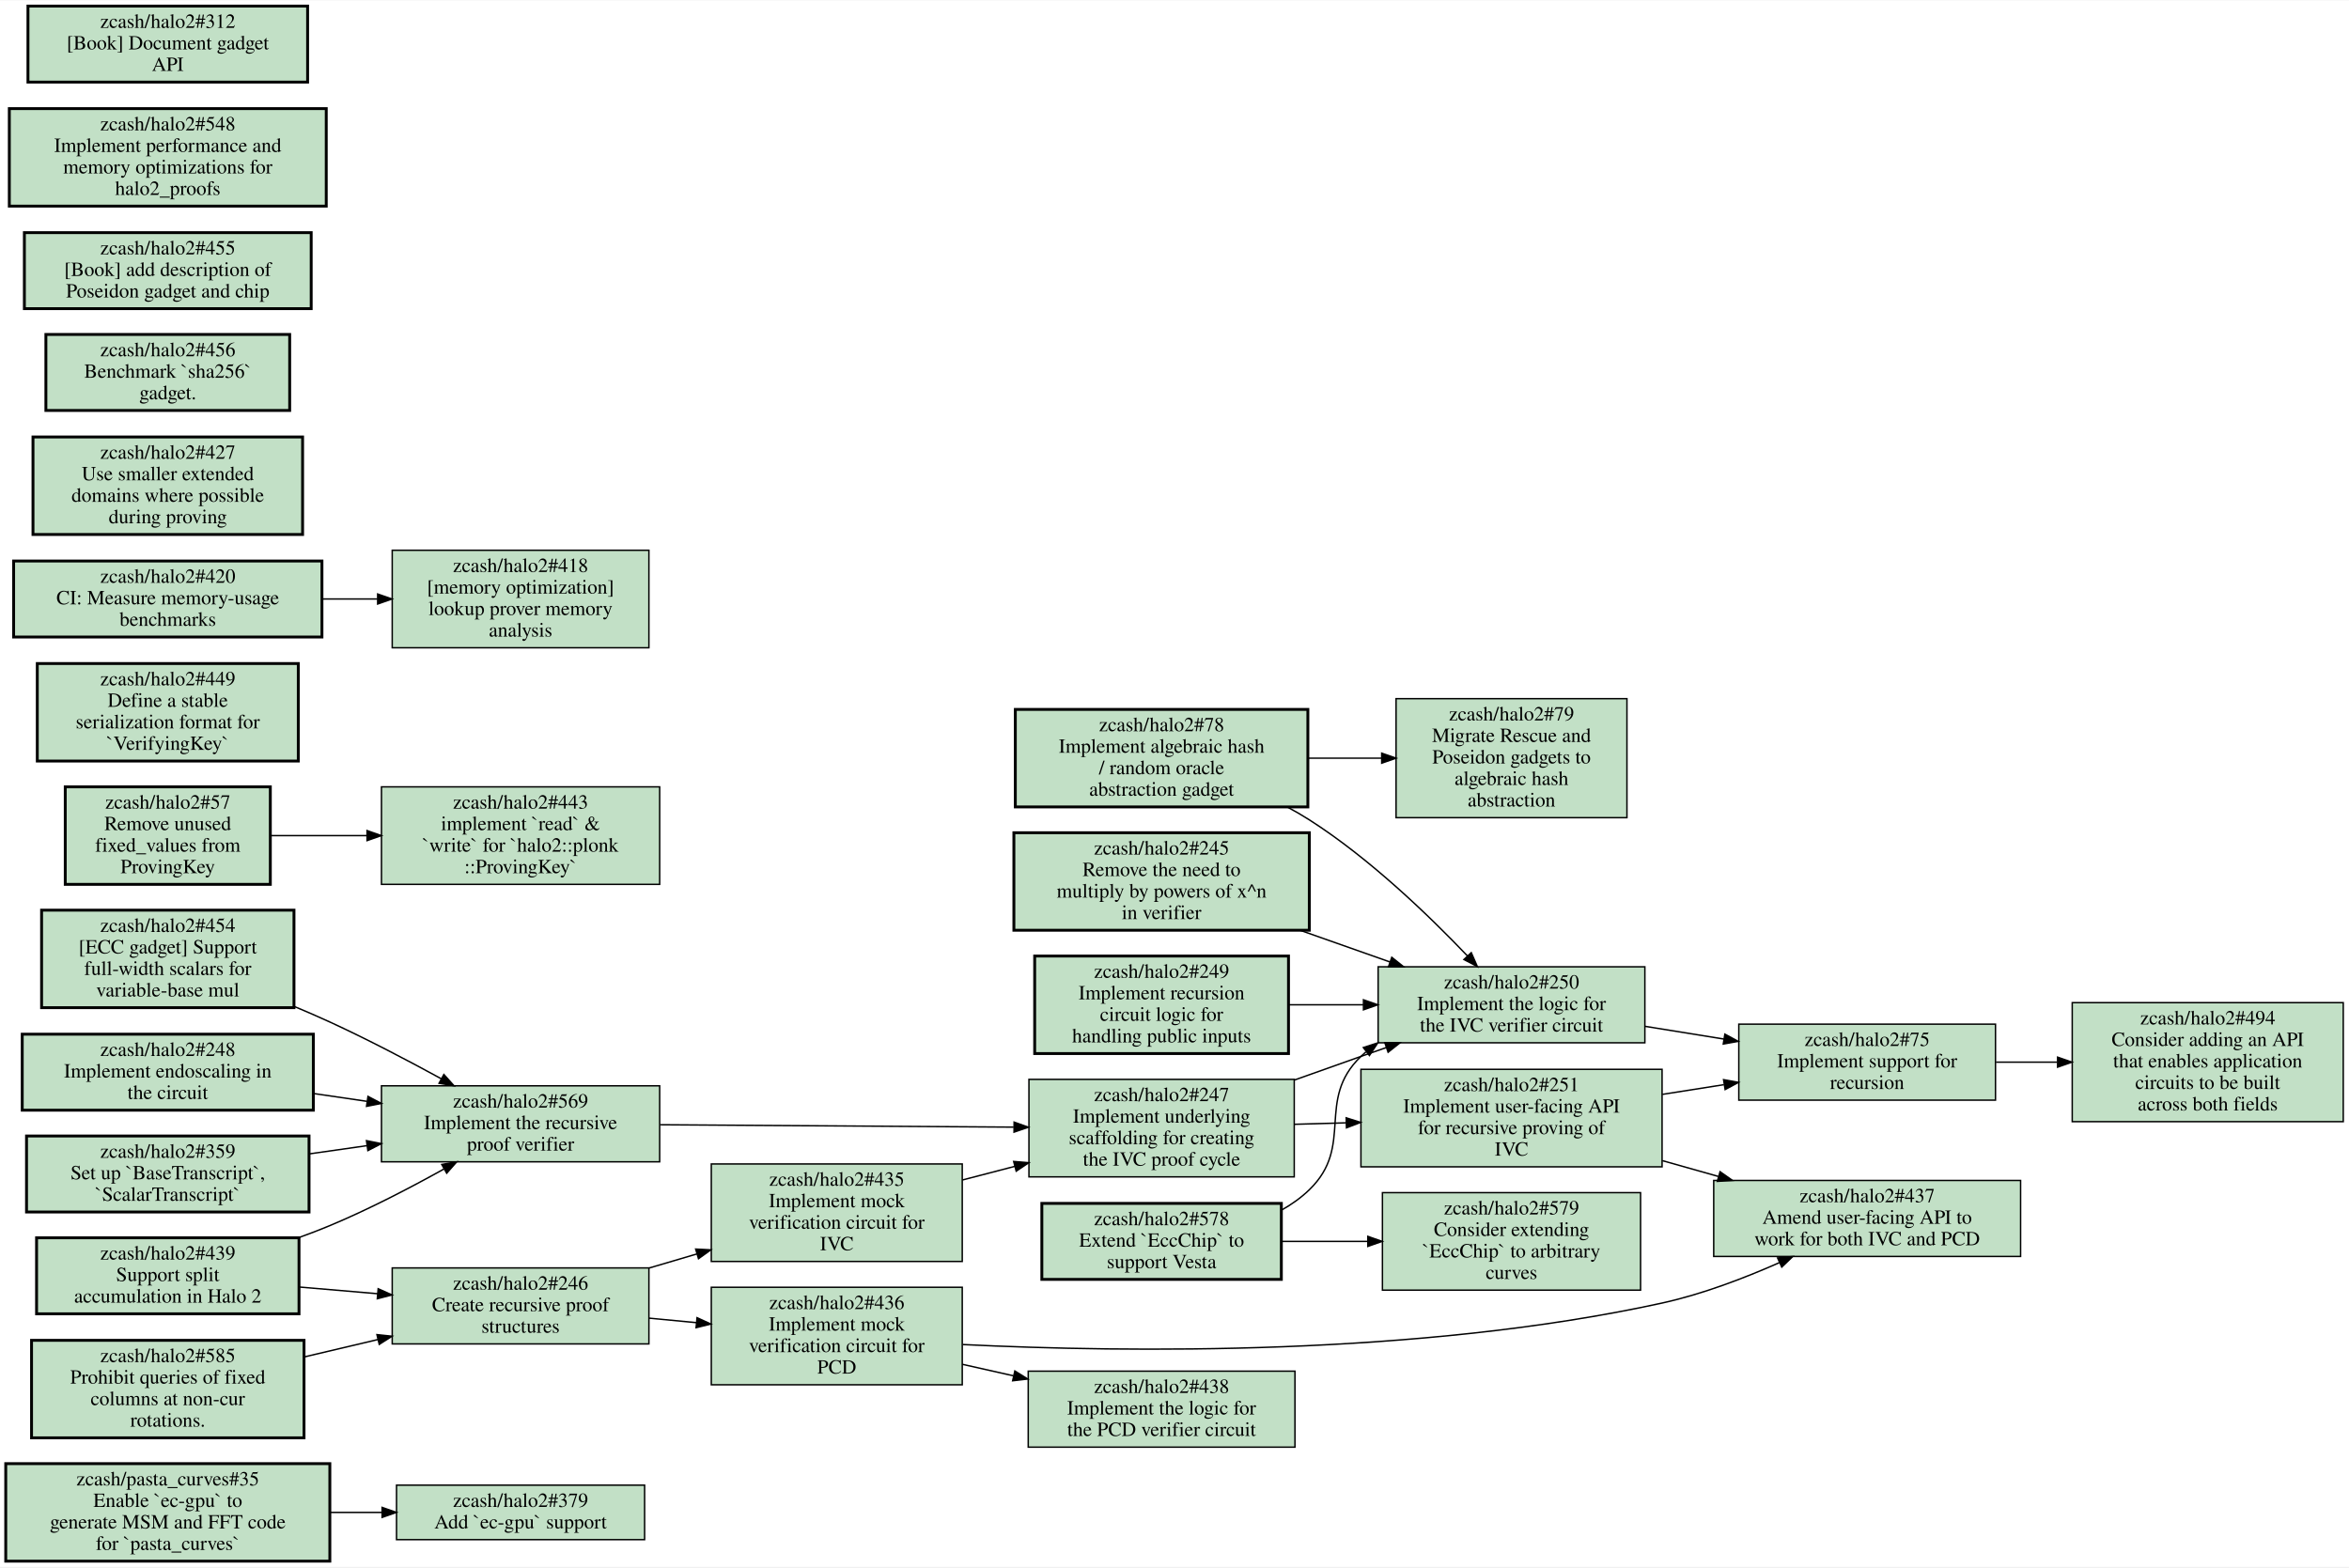
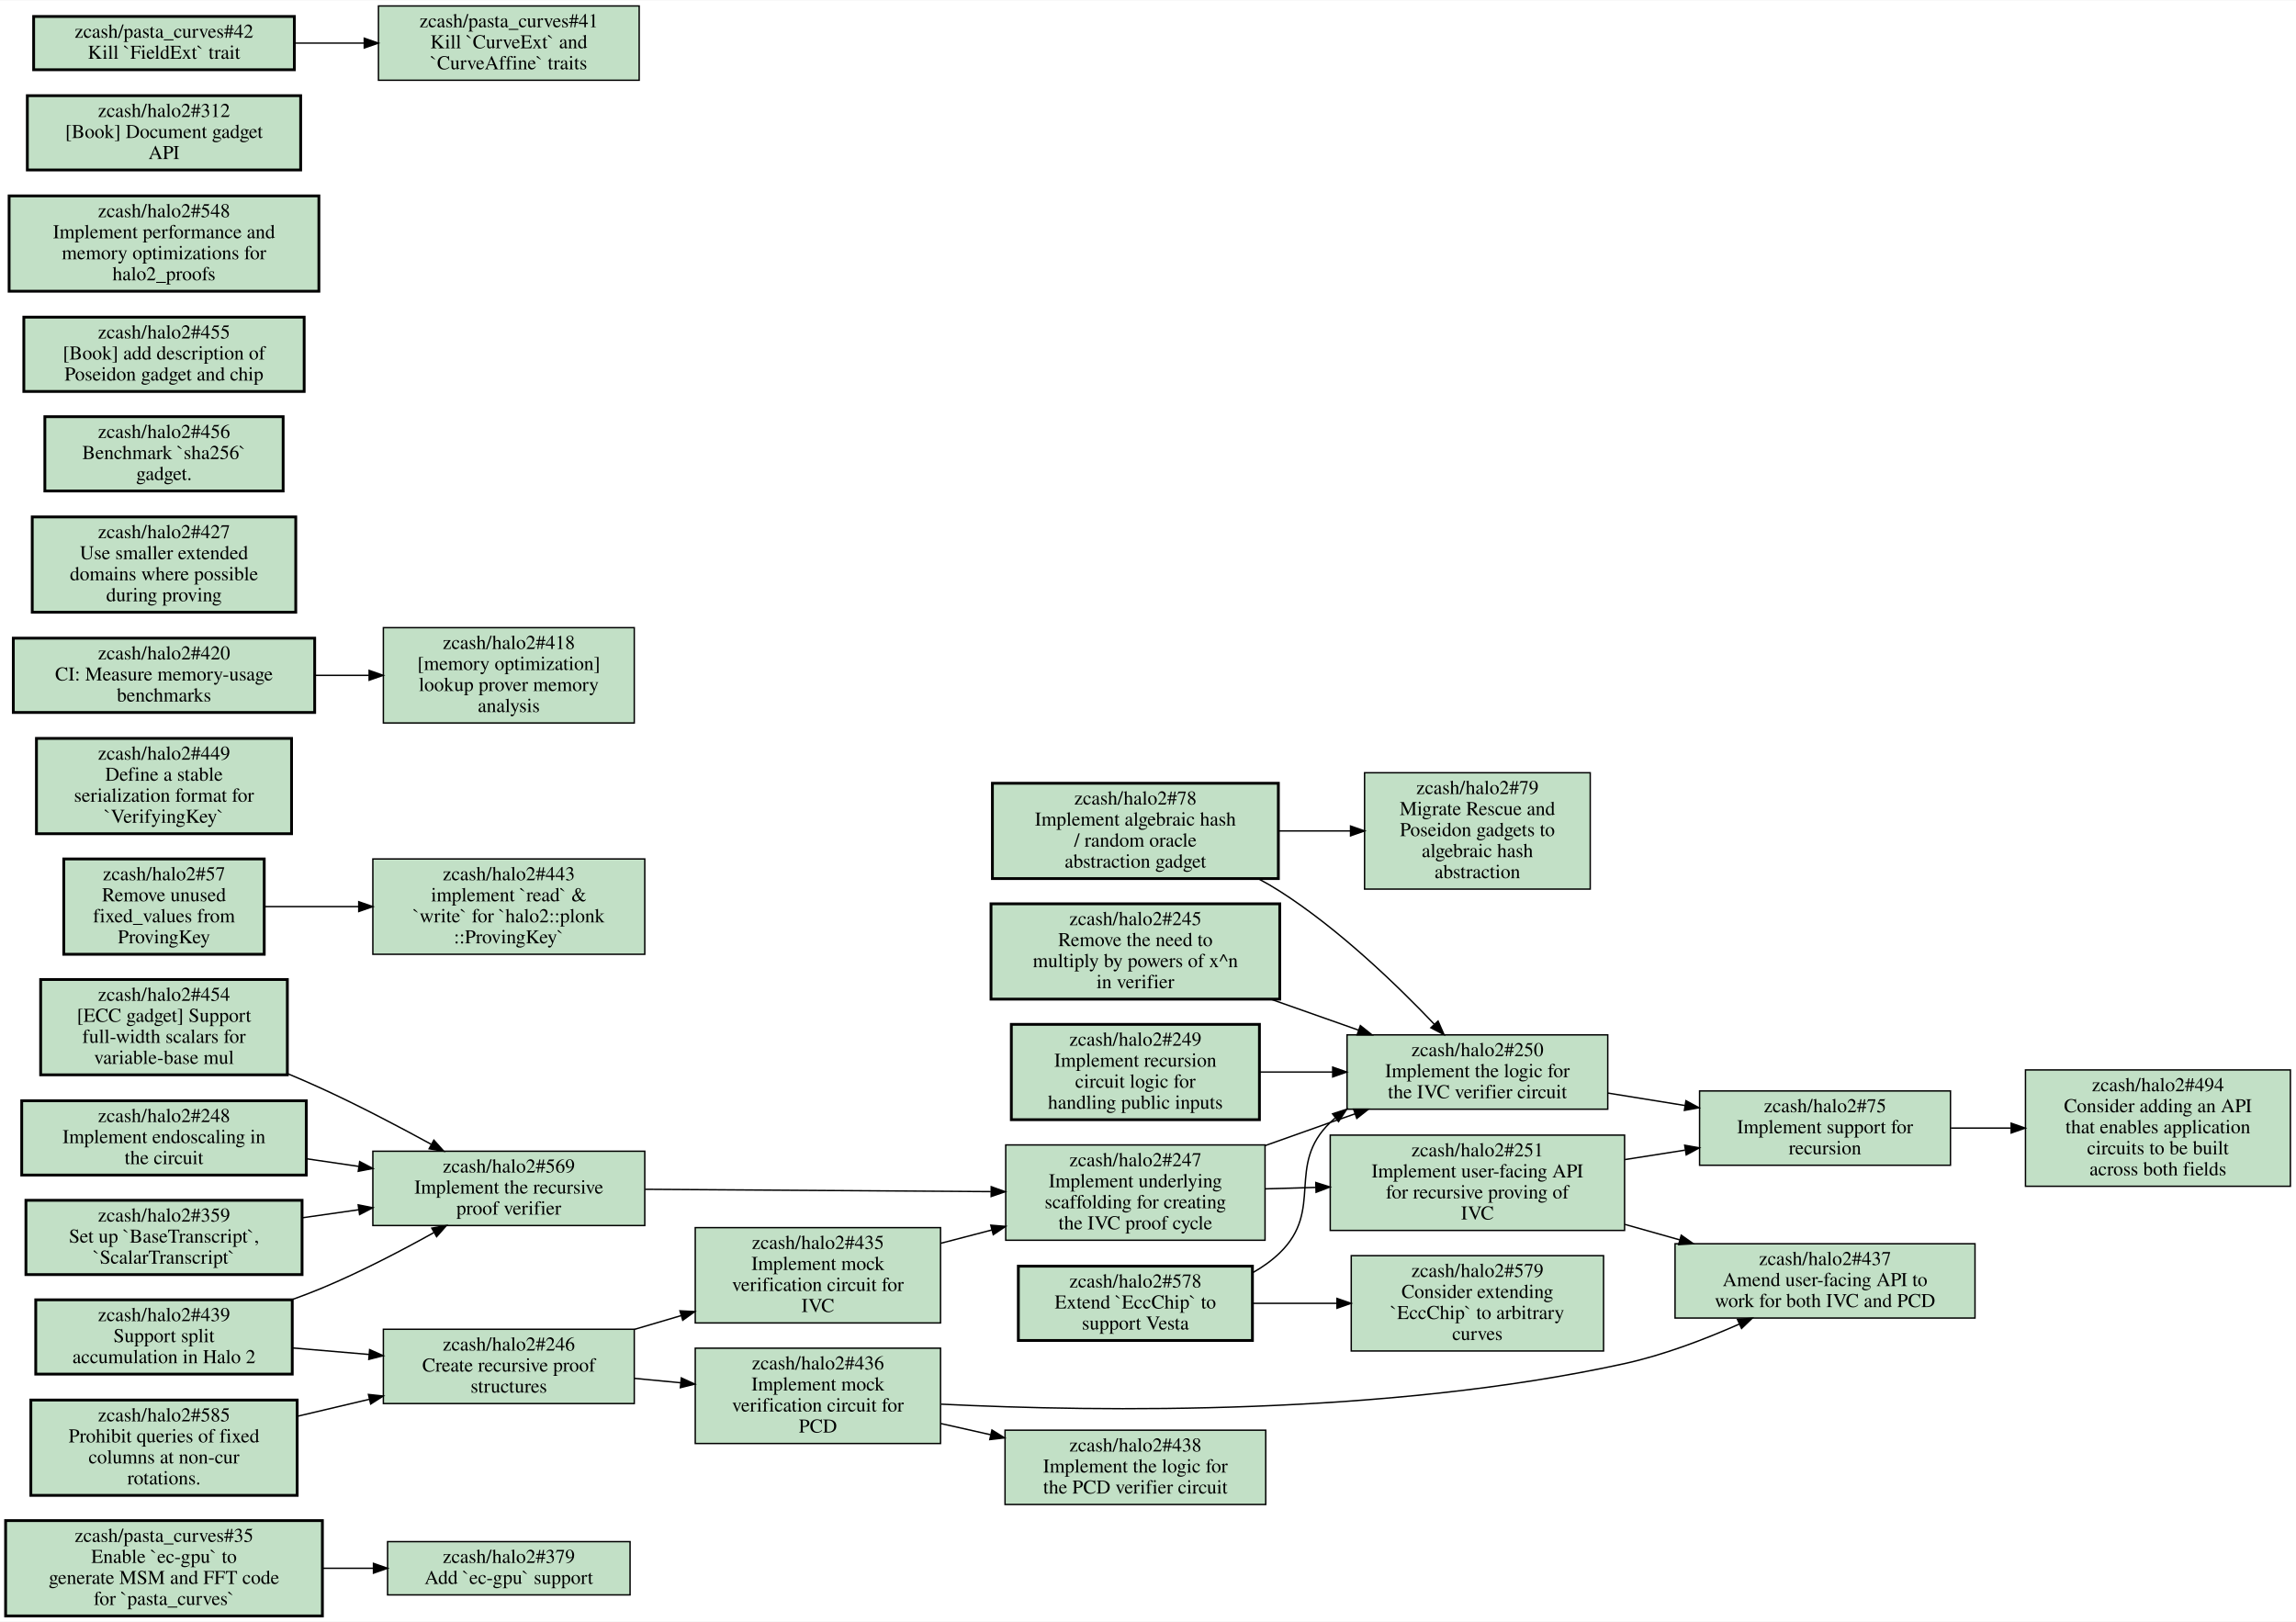
- <svg xmlns="http://www.w3.org/2000/svg" xmlns:xlink="http://www.w3.org/1999/xlink" width="1638pt" height="1093pt" viewBox="0.00 0.00 1638.00 1092.50">
-   <g id="graph0" class="graph" transform="scale(1 1) rotate(0) translate(4 1088.5)">
-     <polygon fill="#ffffff" stroke="transparent" points="-4,4 -4,-1088.5 1634,-1088.5 1634,4 -4,4" />
+ <svg xmlns="http://www.w3.org/2000/svg" xmlns:xlink="http://www.w3.org/1999/xlink" width="1638pt" height="1157pt" viewBox="0.00 0.00 1638.00 1156.50">
+   <g id="graph0" class="graph" transform="scale(1 1) rotate(0) translate(4 1152.5)">
+     <polygon fill="#ffffff" stroke="transparent" points="-4,4 -4,-1152.5 1634,-1152.5 1634,4 -4,4" />
    <g id="node1" class="node open">
      <g id="a_node1">
        <a xlink:href="https://github.com/zcash/pasta_curves/issues/35" xlink:title="zcash/pasta_curves#35&#10;Enable `ec-gpu` to&#10;generate MSM and FFT code&#10;for `pasta_curves`" target="_blank">
          <polygon fill="#c2e0c6" stroke="#000000" stroke-width="2" points="226,-68 0,-68 0,0 226,0 226,-68" />
          <text text-anchor="middle" x="113" y="-52.8" font-family="Times,serif" font-size="14.00" fill="#000000">zcash/pasta_curves#35</text>
          <text text-anchor="middle" x="113" y="-37.8" font-family="Times,serif" font-size="14.00" fill="#000000">Enable `ec-gpu` to</text>
          <text text-anchor="middle" x="113" y="-22.8" font-family="Times,serif" font-size="14.00" fill="#000000">generate MSM and FFT code</text>
          <text text-anchor="middle" x="113" y="-7.8" font-family="Times,serif" font-size="14.00" fill="#000000">for `pasta_curves`</text>
        </a>
      </g>
    </g>
    <g id="node2" class="node open">
      <g id="a_node2">
        <a xlink:href="https://github.com/zcash/halo2/issues/379" xlink:title="zcash/halo2#379&#10;Add `ec-gpu` support" target="_blank">
          <polygon fill="#c2e0c6" stroke="#000000" points="445.5,-53 272.5,-53 272.5,-15 445.5,-15 445.5,-53" />
          <text text-anchor="middle" x="359" y="-37.8" font-family="Times,serif" font-size="14.00" fill="#000000">zcash/halo2#379</text>
          <text text-anchor="middle" x="359" y="-22.8" font-family="Times,serif" font-size="14.00" fill="#000000">Add `ec-gpu` support</text>
        </a>
      </g>
    </g>
    <g id="edge1" class="edge">
      <path fill="none" stroke="#000000" d="M226.28,-34C238.28,-34 250.4,-34 262.18,-34" />
      <polygon fill="#000000" stroke="#000000" points="262.44,-37.5 272.44,-34 262.44,-30.5 262.44,-37.5" />
    </g>
    <g id="node3" class="node open">
      <g id="a_node3">
        <a xlink:href="https://github.com/zcash/halo2/issues/75" xlink:title="zcash/halo2#75&#10;Implement support for&#10;recursion" target="_blank">
          <polygon fill="#c2e0c6" stroke="#000000" points="1387.5,-374.5 1208.5,-374.5 1208.5,-321.5 1387.5,-321.5 1387.5,-374.5" />
          <text text-anchor="middle" x="1298" y="-359.3" font-family="Times,serif" font-size="14.00" fill="#000000">zcash/halo2#75</text>
          <text text-anchor="middle" x="1298" y="-344.3" font-family="Times,serif" font-size="14.00" fill="#000000">Implement support for</text>
          <text text-anchor="middle" x="1298" y="-329.3" font-family="Times,serif" font-size="14.00" fill="#000000">recursion</text>
        </a>
      </g>
    </g>
    <g id="node4" class="node open">
      <g id="a_node4">
        <a xlink:href="https://github.com/zcash/halo2/issues/494" xlink:title="zcash/halo2#494&#10;Consider adding an API&#10;that enables application&#10;circuits to be built&#10;across both fields" target="_blank">
          <polygon fill="#c2e0c6" stroke="#000000" points="1630,-389.5 1441,-389.5 1441,-306.5 1630,-306.5 1630,-389.5" />
          <text text-anchor="middle" x="1535.5" y="-374.3" font-family="Times,serif" font-size="14.00" fill="#000000">zcash/halo2#494</text>
          <text text-anchor="middle" x="1535.5" y="-359.3" font-family="Times,serif" font-size="14.00" fill="#000000">Consider adding an API</text>
          <text text-anchor="middle" x="1535.5" y="-344.3" font-family="Times,serif" font-size="14.00" fill="#000000">that enables application</text>
          <text text-anchor="middle" x="1535.5" y="-329.3" font-family="Times,serif" font-size="14.00" fill="#000000">circuits to be built</text>
          <text text-anchor="middle" x="1535.5" y="-314.3" font-family="Times,serif" font-size="14.00" fill="#000000">across both fields</text>
        </a>
      </g>
    </g>
    <g id="edge2" class="edge">
      <path fill="none" stroke="#000000" d="M1387.8,-348C1401.7,-348 1416.3,-348 1430.5,-348" />
      <polygon fill="#000000" stroke="#000000" points="1430.8,-351.5 1440.8,-348 1430.8,-344.5 1430.8,-351.5" />
    </g>
    <g id="node5" class="node open">
      <g id="a_node5">
        <a xlink:href="https://github.com/zcash/halo2/issues/79" xlink:title="zcash/halo2#79&#10;Migrate Rescue and&#10;Poseidon gadgets to&#10;algebraic hash&#10;abstraction" target="_blank">
          <polygon fill="#c2e0c6" stroke="#000000" points="1130.5,-601.5 969.5,-601.5 969.5,-518.5 1130.5,-518.5 1130.5,-601.5" />
          <text text-anchor="middle" x="1050" y="-586.3" font-family="Times,serif" font-size="14.00" fill="#000000">zcash/halo2#79</text>
          <text text-anchor="middle" x="1050" y="-571.3" font-family="Times,serif" font-size="14.00" fill="#000000">Migrate Rescue and</text>
          <text text-anchor="middle" x="1050" y="-556.3" font-family="Times,serif" font-size="14.00" fill="#000000">Poseidon gadgets to</text>
          <text text-anchor="middle" x="1050" y="-541.3" font-family="Times,serif" font-size="14.00" fill="#000000">algebraic hash</text>
          <text text-anchor="middle" x="1050" y="-526.3" font-family="Times,serif" font-size="14.00" fill="#000000">abstraction</text>
        </a>
      </g>
    </g>
    <g id="node6" class="node open">
      <g id="a_node6">
        <a xlink:href="https://github.com/zcash/halo2/issues/78" xlink:title="zcash/halo2#78&#10;Implement algebraic hash&#10;/ random oracle&#10;abstraction gadget" target="_blank">
          <polygon fill="#c2e0c6" stroke="#000000" stroke-width="2" points="908,-594 704,-594 704,-526 908,-526 908,-594" />
          <text text-anchor="middle" x="806" y="-578.8" font-family="Times,serif" font-size="14.00" fill="#000000">zcash/halo2#78</text>
          <text text-anchor="middle" x="806" y="-563.8" font-family="Times,serif" font-size="14.00" fill="#000000">Implement algebraic hash</text>
          <text text-anchor="middle" x="806" y="-548.8" font-family="Times,serif" font-size="14.00" fill="#000000">/ random oracle</text>
          <text text-anchor="middle" x="806" y="-533.8" font-family="Times,serif" font-size="14.00" fill="#000000">abstraction gadget</text>
        </a>
      </g>
    </g>
    <g id="edge3" class="edge">
      <path fill="none" stroke="#000000" d="M908.06,-560C925.04,-560 942.55,-560 959.23,-560" />
      <polygon fill="#000000" stroke="#000000" points="959.49,-563.5 969.49,-560 959.49,-556.5 959.49,-563.5" />
    </g>
    <g id="node7" class="node open">
      <g id="a_node7">
        <a xlink:href="https://github.com/zcash/halo2/issues/250" xlink:title="zcash/halo2#250&#10;Implement the logic for&#10;the IVC verifier circuit" target="_blank">
          <polygon fill="#c2e0c6" stroke="#000000" points="1143,-414.5 957,-414.5 957,-361.5 1143,-361.5 1143,-414.5" />
          <text text-anchor="middle" x="1050" y="-399.3" font-family="Times,serif" font-size="14.00" fill="#000000">zcash/halo2#250</text>
          <text text-anchor="middle" x="1050" y="-384.3" font-family="Times,serif" font-size="14.00" fill="#000000">Implement the logic for</text>
          <text text-anchor="middle" x="1050" y="-369.3" font-family="Times,serif" font-size="14.00" fill="#000000">the IVC verifier circuit</text>
        </a>
      </g>
    </g>
    <g id="edge4" class="edge">
      <path fill="none" stroke="#000000" d="M893.63,-525.95C898.93,-523.11 904.1,-520.13 909,-517 951.1,-490.12 992.45,-450.24 1019.4,-421.95" />
      <polygon fill="#000000" stroke="#000000" points="1021.938,-424.36 1026.2,-414.66 1016.819,-419.585 1021.938,-424.36" />
    </g>
    <g id="edge5" class="edge">
      <path fill="none" stroke="#000000" d="M1143.1,-372.99C1161,-370.09 1179.9,-367.04 1198.1,-364.11" />
      <polygon fill="#000000" stroke="#000000" points="1198.784,-367.545 1208.1,-362.5 1197.671,-360.634 1198.784,-367.545" />
    </g>
    <g id="node8" class="node open">
      <g id="a_node8">
        <a xlink:href="https://github.com/zcash/halo2/issues/57" xlink:title="zcash/halo2#57&#10;Remove unused&#10;fixed_values from&#10;ProvingKey" target="_blank">
          <polygon fill="#c2e0c6" stroke="#000000" stroke-width="2" points="184.5,-540 41.5,-540 41.5,-472 184.5,-472 184.5,-540" />
          <text text-anchor="middle" x="113" y="-524.8" font-family="Times,serif" font-size="14.00" fill="#000000">zcash/halo2#57</text>
          <text text-anchor="middle" x="113" y="-509.8" font-family="Times,serif" font-size="14.00" fill="#000000">Remove unused</text>
          <text text-anchor="middle" x="113" y="-494.8" font-family="Times,serif" font-size="14.00" fill="#000000">fixed_values from</text>
          <text text-anchor="middle" x="113" y="-479.8" font-family="Times,serif" font-size="14.00" fill="#000000">ProvingKey</text>
        </a>
      </g>
    </g>
    <g id="node9" class="node open">
      <g id="a_node9">
        <a xlink:href="https://github.com/zcash/halo2/issues/443" xlink:title="zcash/halo2#443&#10;implement `read` &amp;&#10;`write` for `halo2::plonk&#10;::ProvingKey`" target="_blank">
          <polygon fill="#c2e0c6" stroke="#000000" points="456,-540 262,-540 262,-472 456,-472 456,-540" />
          <text text-anchor="middle" x="359" y="-524.8" font-family="Times,serif" font-size="14.00" fill="#000000">zcash/halo2#443</text>
          <text text-anchor="middle" x="359" y="-509.8" font-family="Times,serif" font-size="14.00" fill="#000000">implement `read` &amp;</text>
          <text text-anchor="middle" x="359" y="-494.8" font-family="Times,serif" font-size="14.00" fill="#000000">`write` for `halo2::plonk</text>
          <text text-anchor="middle" x="359" y="-479.8" font-family="Times,serif" font-size="14.00" fill="#000000">::ProvingKey`</text>
        </a>
      </g>
    </g>
    <g id="edge6" class="edge">
      <path fill="none" stroke="#000000" d="M184.81,-506C205.82,-506 229.24,-506 251.93,-506" />
      <polygon fill="#000000" stroke="#000000" points="251.94,-509.5 261.94,-506 251.94,-502.5 251.94,-509.5" />
    </g>
    <g id="node10" class="node open">
      <g id="a_node10">
        <a xlink:href="https://github.com/zcash/halo2/issues/449" xlink:title="zcash/halo2#449&#10;Define a stable&#10;serialization format for&#10;`VerifyingKey`" target="_blank">
          <polygon fill="#c2e0c6" stroke="#000000" stroke-width="2" points="204,-626 22,-626 22,-558 204,-558 204,-626" />
          <text text-anchor="middle" x="113" y="-610.8" font-family="Times,serif" font-size="14.00" fill="#000000">zcash/halo2#449</text>
          <text text-anchor="middle" x="113" y="-595.8" font-family="Times,serif" font-size="14.00" fill="#000000">Define a stable</text>
          <text text-anchor="middle" x="113" y="-580.8" font-family="Times,serif" font-size="14.00" fill="#000000">serialization format for</text>
          <text text-anchor="middle" x="113" y="-565.8" font-family="Times,serif" font-size="14.00" fill="#000000">`VerifyingKey`</text>
        </a>
      </g>
    </g>
    <g id="node11" class="node open">
      <g id="a_node11">
        <a xlink:href="https://github.com/zcash/halo2/issues/420" xlink:title="zcash/halo2#420&#10;CI: Measure memory-usage&#10;benchmarks" target="_blank">
          <polygon fill="#c2e0c6" stroke="#000000" stroke-width="2" points="220.5,-697.5 5.5,-697.5 5.5,-644.5 220.5,-644.5 220.5,-697.5" />
          <text text-anchor="middle" x="113" y="-682.3" font-family="Times,serif" font-size="14.00" fill="#000000">zcash/halo2#420</text>
          <text text-anchor="middle" x="113" y="-667.3" font-family="Times,serif" font-size="14.00" fill="#000000">CI: Measure memory-usage</text>
          <text text-anchor="middle" x="113" y="-652.3" font-family="Times,serif" font-size="14.00" fill="#000000">benchmarks</text>
        </a>
      </g>
    </g>
    <g id="node12" class="node open">
      <g id="a_node12">
        <a xlink:href="https://github.com/zcash/halo2/issues/418" xlink:title="zcash/halo2#418&#10;[memory optimization]&#10;lookup prover memory&#10;analysis" target="_blank">
          <polygon fill="#c2e0c6" stroke="#000000" points="448.5,-705 269.5,-705 269.5,-637 448.5,-637 448.5,-705" />
          <text text-anchor="middle" x="359" y="-689.8" font-family="Times,serif" font-size="14.00" fill="#000000">zcash/halo2#418</text>
          <text text-anchor="middle" x="359" y="-674.8" font-family="Times,serif" font-size="14.00" fill="#000000">[memory optimization]</text>
          <text text-anchor="middle" x="359" y="-659.8" font-family="Times,serif" font-size="14.00" fill="#000000">lookup prover memory</text>
          <text text-anchor="middle" x="359" y="-644.8" font-family="Times,serif" font-size="14.00" fill="#000000">analysis</text>
        </a>
      </g>
    </g>
    <g id="edge7" class="edge">
      <path fill="none" stroke="#000000" d="M220.54,-671C233.4,-671 246.48,-671 259.22,-671" />
      <polygon fill="#000000" stroke="#000000" points="259.35,-674.5 269.35,-671 259.35,-667.5 259.35,-674.5" />
    </g>
    <g id="node13" class="node open">
      <g id="a_node13">
        <a xlink:href="https://github.com/zcash/halo2/issues/427" xlink:title="zcash/halo2#427&#10;Use smaller extended&#10;domains where possible&#10;during proving" target="_blank">
          <polygon fill="#c2e0c6" stroke="#000000" stroke-width="2" points="207,-784 19,-784 19,-716 207,-716 207,-784" />
          <text text-anchor="middle" x="113" y="-768.8" font-family="Times,serif" font-size="14.00" fill="#000000">zcash/halo2#427</text>
          <text text-anchor="middle" x="113" y="-753.8" font-family="Times,serif" font-size="14.00" fill="#000000">Use smaller extended</text>
          <text text-anchor="middle" x="113" y="-738.8" font-family="Times,serif" font-size="14.00" fill="#000000">domains where possible</text>
          <text text-anchor="middle" x="113" y="-723.8" font-family="Times,serif" font-size="14.00" fill="#000000">during proving</text>
        </a>
      </g>
    </g>
    <g id="node14" class="node open">
      <g id="a_node14">
        <a xlink:href="https://github.com/zcash/halo2/issues/456" xlink:title="zcash/halo2#456&#10;Benchmark `sha256`&#10;gadget." target="_blank">
          <polygon fill="#c2e0c6" stroke="#000000" stroke-width="2" points="198,-855.5 28,-855.5 28,-802.5 198,-802.5 198,-855.5" />
          <text text-anchor="middle" x="113" y="-840.3" font-family="Times,serif" font-size="14.00" fill="#000000">zcash/halo2#456</text>
          <text text-anchor="middle" x="113" y="-825.3" font-family="Times,serif" font-size="14.00" fill="#000000">Benchmark `sha256`</text>
          <text text-anchor="middle" x="113" y="-810.3" font-family="Times,serif" font-size="14.00" fill="#000000">gadget.</text>
        </a>
      </g>
    </g>
    <g id="node15" class="node open">
      <g id="a_node15">
        <a xlink:href="https://github.com/zcash/halo2/issues/455" xlink:title="zcash/halo2#455&#10;[Book] add description of&#10;Poseidon gadget and chip" target="_blank">
          <polygon fill="#c2e0c6" stroke="#000000" stroke-width="2" points="213,-926.5 13,-926.5 13,-873.5 213,-873.5 213,-926.5" />
          <text text-anchor="middle" x="113" y="-911.3" font-family="Times,serif" font-size="14.00" fill="#000000">zcash/halo2#455</text>
          <text text-anchor="middle" x="113" y="-896.3" font-family="Times,serif" font-size="14.00" fill="#000000">[Book] add description of</text>
          <text text-anchor="middle" x="113" y="-881.3" font-family="Times,serif" font-size="14.00" fill="#000000">Poseidon gadget and chip</text>
        </a>
      </g>
    </g>
    <g id="node16" class="node open">
      <g id="a_node16">
        <a xlink:href="https://github.com/zcash/halo2/issues/251" xlink:title="zcash/halo2#251&#10;Implement user-facing API&#10;for recursive proving of&#10;IVC" target="_blank">
          <polygon fill="#c2e0c6" stroke="#000000" points="1155,-343 945,-343 945,-275 1155,-275 1155,-343" />
          <text text-anchor="middle" x="1050" y="-327.8" font-family="Times,serif" font-size="14.00" fill="#000000">zcash/halo2#251</text>
          <text text-anchor="middle" x="1050" y="-312.8" font-family="Times,serif" font-size="14.00" fill="#000000">Implement user-facing API</text>
          <text text-anchor="middle" x="1050" y="-297.8" font-family="Times,serif" font-size="14.00" fill="#000000">for recursive proving of</text>
          <text text-anchor="middle" x="1050" y="-282.8" font-family="Times,serif" font-size="14.00" fill="#000000">IVC</text>
        </a>
      </g>
    </g>
    <g id="edge8" class="edge">
      <path fill="none" stroke="#000000" d="M1155.2,-325.54C1169.4,-327.78 1184,-330.07 1198.1,-332.29" />
      <polygon fill="#000000" stroke="#000000" points="1197.877,-335.798 1208.3,-333.9 1198.968,-328.884 1197.877,-335.798" />
    </g>
    <g id="node17" class="node open">
      <g id="a_node17">
        <a xlink:href="https://github.com/zcash/halo2/issues/437" xlink:title="zcash/halo2#437&#10;Amend user-facing API to&#10;work for both IVC and PCD" target="_blank">
          <polygon fill="#c2e0c6" stroke="#000000" points="1405,-265.5 1191,-265.5 1191,-212.5 1405,-212.5 1405,-265.5" />
          <text text-anchor="middle" x="1298" y="-250.3" font-family="Times,serif" font-size="14.00" fill="#000000">zcash/halo2#437</text>
          <text text-anchor="middle" x="1298" y="-235.3" font-family="Times,serif" font-size="14.00" fill="#000000">Amend user-facing API to</text>
          <text text-anchor="middle" x="1298" y="-220.3" font-family="Times,serif" font-size="14.00" fill="#000000">work for both IVC and PCD</text>
        </a>
      </g>
    </g>
    <g id="edge9" class="edge">
      <path fill="none" stroke="#000000" d="M1155.2,-279.31C1168.1,-275.66 1181.3,-271.93 1194.3,-268.28" />
      <polygon fill="#000000" stroke="#000000" points="1195.429,-271.598 1204.1,-265.51 1193.525,-264.862 1195.429,-271.598" />
    </g>
    <g id="node18" class="node open">
      <g id="a_node18">
        <a xlink:href="https://github.com/zcash/halo2/issues/436" xlink:title="zcash/halo2#436&#10;Implement mock&#10;verification circuit for&#10;PCD" target="_blank">
          <polygon fill="#c2e0c6" stroke="#000000" points="667,-191 492,-191 492,-123 667,-123 667,-191" />
          <text text-anchor="middle" x="579.5" y="-175.8" font-family="Times,serif" font-size="14.00" fill="#000000">zcash/halo2#436</text>
          <text text-anchor="middle" x="579.5" y="-160.8" font-family="Times,serif" font-size="14.00" fill="#000000">Implement mock</text>
          <text text-anchor="middle" x="579.5" y="-145.8" font-family="Times,serif" font-size="14.00" fill="#000000">verification circuit for</text>
          <text text-anchor="middle" x="579.5" y="-130.8" font-family="Times,serif" font-size="14.00" fill="#000000">PCD</text>
        </a>
      </g>
    </g>
    <g id="edge10" class="edge">
      <path fill="none" stroke="#000000" d="M667.48,-151.06C781.43,-145.51 985.53,-142.88 1155,-180 1182.8,-186.09 1212.1,-197.25 1236.9,-208.23" />
      <polygon fill="#000000" stroke="#000000" points="1235.549,-211.46 1246.1,-212.42 1238.45,-205.09 1235.549,-211.46" />
    </g>
    <g id="node19" class="node open">
      <g id="a_node19">
        <a xlink:href="https://github.com/zcash/halo2/issues/438" xlink:title="zcash/halo2#438&#10;Implement the logic for&#10;the PCD verifier circuit" target="_blank">
          <polygon fill="#c2e0c6" stroke="#000000" points="899,-132.5 713,-132.5 713,-79.5 899,-79.5 899,-132.5" />
          <text text-anchor="middle" x="806" y="-117.3" font-family="Times,serif" font-size="14.00" fill="#000000">zcash/halo2#438</text>
          <text text-anchor="middle" x="806" y="-102.3" font-family="Times,serif" font-size="14.00" fill="#000000">Implement the logic for</text>
          <text text-anchor="middle" x="806" y="-87.3" font-family="Times,serif" font-size="14.00" fill="#000000">the PCD verifier circuit</text>
        </a>
      </g>
    </g>
    <g id="edge11" class="edge">
      <path fill="none" stroke="#000000" d="M667.07,-137.28C678.74,-134.65 690.8,-131.94 702.7,-129.26" />
      <polygon fill="#000000" stroke="#000000" points="703.672,-132.629 712.66,-127.02 702.136,-125.8 703.672,-132.629" />
    </g>
    <g id="node20" class="node open">
      <g id="a_node20">
        <a xlink:href="https://github.com/zcash/halo2/issues/435" xlink:title="zcash/halo2#435&#10;Implement mock&#10;verification circuit for&#10;IVC" target="_blank">
          <polygon fill="#c2e0c6" stroke="#000000" points="667,-277 492,-277 492,-209 667,-209 667,-277" />
          <text text-anchor="middle" x="579.5" y="-261.8" font-family="Times,serif" font-size="14.00" fill="#000000">zcash/halo2#435</text>
          <text text-anchor="middle" x="579.5" y="-246.8" font-family="Times,serif" font-size="14.00" fill="#000000">Implement mock</text>
          <text text-anchor="middle" x="579.5" y="-231.8" font-family="Times,serif" font-size="14.00" fill="#000000">verification circuit for</text>
          <text text-anchor="middle" x="579.5" y="-216.8" font-family="Times,serif" font-size="14.00" fill="#000000">IVC</text>
        </a>
      </g>
    </g>
    <g id="node21" class="node open">
      <g id="a_node21">
        <a xlink:href="https://github.com/zcash/halo2/issues/247" xlink:title="zcash/halo2#247&#10;Implement underlying&#10;scaffolding for creating&#10;the IVC proof cycle" target="_blank">
          <polygon fill="#c2e0c6" stroke="#000000" points="898.5,-336 713.5,-336 713.5,-268 898.5,-268 898.5,-336" />
          <text text-anchor="middle" x="806" y="-320.8" font-family="Times,serif" font-size="14.00" fill="#000000">zcash/halo2#247</text>
          <text text-anchor="middle" x="806" y="-305.8" font-family="Times,serif" font-size="14.00" fill="#000000">Implement underlying</text>
          <text text-anchor="middle" x="806" y="-290.8" font-family="Times,serif" font-size="14.00" fill="#000000">scaffolding for creating</text>
          <text text-anchor="middle" x="806" y="-275.8" font-family="Times,serif" font-size="14.00" fill="#000000">the IVC proof cycle</text>
        </a>
      </g>
    </g>
    <g id="edge12" class="edge">
      <path fill="none" stroke="#000000" d="M667.07,-265.81C679.05,-268.93 691.44,-272.16 703.66,-275.34" />
      <polygon fill="#000000" stroke="#000000" points="702.851,-278.746 713.41,-277.88 704.615,-271.972 702.851,-278.746" />
    </g>
    <g id="edge13" class="edge">
      <path fill="none" stroke="#000000" d="M898.64,-335.54C914.11,-341.08 930,-346.73 945,-352 950.79,-354.03 956.76,-356.12 962.78,-358.21" />
      <polygon fill="#000000" stroke="#000000" points="961.665,-361.528 972.26,-361.49 963.954,-354.913 961.665,-361.528" />
    </g>
    <g id="edge14" class="edge">
      <path fill="none" stroke="#000000" d="M898.59,-304.66C910.39,-304.99 922.58,-305.34 934.68,-305.69" />
      <polygon fill="#000000" stroke="#000000" points="934.714,-309.192 944.81,-305.98 934.914,-302.195 934.714,-309.192" />
    </g>
    <g id="node22" class="node open">
      <g id="a_node22">
        <a xlink:href="https://github.com/zcash/halo2/issues/246" xlink:title="zcash/halo2#246&#10;Create recursive proof&#10;structures" target="_blank">
          <polygon fill="#c2e0c6" stroke="#000000" points="448.5,-204.5 269.5,-204.5 269.5,-151.5 448.5,-151.5 448.5,-204.5" />
          <text text-anchor="middle" x="359" y="-189.3" font-family="Times,serif" font-size="14.00" fill="#000000">zcash/halo2#246</text>
          <text text-anchor="middle" x="359" y="-174.3" font-family="Times,serif" font-size="14.00" fill="#000000">Create recursive proof</text>
          <text text-anchor="middle" x="359" y="-159.3" font-family="Times,serif" font-size="14.00" fill="#000000">structures</text>
        </a>
      </g>
    </g>
    <g id="edge15" class="edge">
      <path fill="none" stroke="#000000" d="M448.69,-169.46C459.55,-168.42 470.69,-167.36 481.66,-166.32" />
      <polygon fill="#000000" stroke="#000000" points="482.059,-169.798 491.68,-165.36 481.392,-162.83 482.059,-169.798" />
    </g>
    <g id="edge16" class="edge">
      <path fill="none" stroke="#000000" d="M448.69,-204.44C459.66,-207.67 470.92,-210.99 482,-214.26" />
      <polygon fill="#000000" stroke="#000000" points="481.099,-217.643 491.68,-217.11 483.076,-210.928 481.099,-217.643" />
    </g>
    <g id="node23" class="node open">
      <g id="a_node23">
        <a xlink:href="https://github.com/zcash/halo2/issues/439" xlink:title="zcash/halo2#439&#10;Support split&#10;accumulation in Halo 2" target="_blank">
          <polygon fill="#c2e0c6" stroke="#000000" stroke-width="2" points="204.5,-225.5 21.5,-225.5 21.5,-172.5 204.5,-172.5 204.5,-225.5" />
          <text text-anchor="middle" x="113" y="-210.3" font-family="Times,serif" font-size="14.00" fill="#000000">zcash/halo2#439</text>
          <text text-anchor="middle" x="113" y="-195.3" font-family="Times,serif" font-size="14.00" fill="#000000">Support split</text>
          <text text-anchor="middle" x="113" y="-180.3" font-family="Times,serif" font-size="14.00" fill="#000000">accumulation in Halo 2</text>
        </a>
      </g>
    </g>
    <g id="edge17" class="edge">
      <path fill="none" stroke="#000000" d="M204.6,-191.18C222.47,-189.66 241.28,-188.05 259.39,-186.5" />
      <polygon fill="#000000" stroke="#000000" points="259.703,-189.986 269.37,-185.65 259.109,-183.011 259.703,-189.986" />
    </g>
    <g id="node24" class="node open">
      <g id="a_node24">
        <a xlink:href="https://github.com/zcash/halo2/issues/569" xlink:title="zcash/halo2#569&#10;Implement the recursive&#10;proof verifier" target="_blank">
          <polygon fill="#c2e0c6" stroke="#000000" points="456,-331.5 262,-331.5 262,-278.5 456,-278.5 456,-331.5" />
          <text text-anchor="middle" x="359" y="-316.3" font-family="Times,serif" font-size="14.00" fill="#000000">zcash/halo2#569</text>
          <text text-anchor="middle" x="359" y="-301.3" font-family="Times,serif" font-size="14.00" fill="#000000">Implement the recursive</text>
          <text text-anchor="middle" x="359" y="-286.3" font-family="Times,serif" font-size="14.00" fill="#000000">proof verifier</text>
        </a>
      </g>
    </g>
    <g id="edge18" class="edge">
      <path fill="none" stroke="#000000" d="M204.2,-225.59C211.64,-228.26 218.99,-231.07 226,-234 252.99,-245.26 281.75,-260.22 305.6,-273.5" />
      <polygon fill="#000000" stroke="#000000" points="304.057,-276.647 314.49,-278.49 307.483,-270.543 304.057,-276.647" />
    </g>
    <g id="edge19" class="edge">
      <path fill="none" stroke="#000000" d="M456.27,-304.35C529.12,-303.86 628.59,-303.19 702.83,-302.69" />
      <polygon fill="#000000" stroke="#000000" points="703.154,-306.188 713.13,-302.62 703.106,-299.188 703.154,-306.188" />
    </g>
    <g id="node25" class="node open">
      <g id="a_node25">
        <a xlink:href="https://github.com/zcash/halo2/issues/249" xlink:title="zcash/halo2#249&#10;Implement recursion&#10;circuit logic for&#10;handling public inputs" target="_blank">
          <polygon fill="#c2e0c6" stroke="#000000" stroke-width="2" points="894.5,-422 717.5,-422 717.5,-354 894.5,-354 894.5,-422" />
          <text text-anchor="middle" x="806" y="-406.8" font-family="Times,serif" font-size="14.00" fill="#000000">zcash/halo2#249</text>
          <text text-anchor="middle" x="806" y="-391.8" font-family="Times,serif" font-size="14.00" fill="#000000">Implement recursion</text>
          <text text-anchor="middle" x="806" y="-376.8" font-family="Times,serif" font-size="14.00" fill="#000000">circuit logic for</text>
          <text text-anchor="middle" x="806" y="-361.8" font-family="Times,serif" font-size="14.00" fill="#000000">handling public inputs</text>
        </a>
      </g>
    </g>
    <g id="edge20" class="edge">
      <path fill="none" stroke="#000000" d="M894.78,-388C911.64,-388 929.41,-388 946.68,-388" />
      <polygon fill="#000000" stroke="#000000" points="946.77,-391.5 956.77,-388 946.77,-384.5 946.77,-391.5" />
    </g>
    <g id="node26" class="node open">
      <g id="a_node26">
        <a xlink:href="https://github.com/zcash/halo2/issues/245" xlink:title="zcash/halo2#245&#10;Remove the need to&#10;multiply by powers of x^n&#10;in verifier" target="_blank">
          <polygon fill="#c2e0c6" stroke="#000000" stroke-width="2" points="909,-508 703,-508 703,-440 909,-440 909,-508" />
          <text text-anchor="middle" x="806" y="-492.8" font-family="Times,serif" font-size="14.00" fill="#000000">zcash/halo2#245</text>
          <text text-anchor="middle" x="806" y="-477.8" font-family="Times,serif" font-size="14.00" fill="#000000">Remove the need to</text>
          <text text-anchor="middle" x="806" y="-462.8" font-family="Times,serif" font-size="14.00" fill="#000000">multiply by powers of x^n</text>
          <text text-anchor="middle" x="806" y="-447.8" font-family="Times,serif" font-size="14.00" fill="#000000">in verifier</text>
        </a>
      </g>
    </g>
    <g id="edge21" class="edge">
      <path fill="none" stroke="#000000" d="M902.79,-439.89C923.46,-432.6 945.15,-424.96 965.32,-417.84" />
      <polygon fill="#000000" stroke="#000000" points="966.517,-421.129 974.79,-414.51 964.195,-414.526 966.517,-421.129" />
    </g>
    <g id="node27" class="node open">
      <g id="a_node27">
        <a xlink:href="https://github.com/zcash/halo2/issues/548" xlink:title="zcash/halo2#548&#10;Implement performance and&#10;memory optimizations for&#10;halo2_proofs" target="_blank">
          <polygon fill="#c2e0c6" stroke="#000000" stroke-width="2" points="223.5,-1013 2.5,-1013 2.5,-945 223.5,-945 223.5,-1013" />
          <text text-anchor="middle" x="113" y="-997.8" font-family="Times,serif" font-size="14.00" fill="#000000">zcash/halo2#548</text>
          <text text-anchor="middle" x="113" y="-982.8" font-family="Times,serif" font-size="14.00" fill="#000000">Implement performance and</text>
          <text text-anchor="middle" x="113" y="-967.8" font-family="Times,serif" font-size="14.00" fill="#000000">memory optimizations for</text>
          <text text-anchor="middle" x="113" y="-952.8" font-family="Times,serif" font-size="14.00" fill="#000000">halo2_proofs</text>
        </a>
      </g>
    </g>
    <g id="node28" class="node open">
      <g id="a_node28">
        <a xlink:href="https://github.com/zcash/halo2/issues/578" xlink:title="zcash/halo2#578&#10;Extend `EccChip` to&#10;support Vesta" target="_blank">
          <polygon fill="#c2e0c6" stroke="#000000" stroke-width="2" points="889.5,-249.5 722.5,-249.5 722.5,-196.5 889.5,-196.5 889.5,-249.5" />
          <text text-anchor="middle" x="806" y="-234.3" font-family="Times,serif" font-size="14.00" fill="#000000">zcash/halo2#578</text>
          <text text-anchor="middle" x="806" y="-219.3" font-family="Times,serif" font-size="14.00" fill="#000000">Extend `EccChip` to</text>
          <text text-anchor="middle" x="806" y="-204.3" font-family="Times,serif" font-size="14.00" fill="#000000">support Vesta</text>
        </a>
      </g>
    </g>
    <g id="edge22" class="edge">
      <path fill="none" stroke="#000000" d="M889.61,-244.81C896.67,-248.78 903.28,-253.47 909,-259 940.85,-289.82 913.05,-321.28 945,-352 946.13,-353.09 947.29,-354.14 948.48,-355.16" />
      <polygon fill="#000000" stroke="#000000" points="946.688,-358.194 956.77,-361.45 950.919,-352.617 946.688,-358.194" />
    </g>
    <g id="node29" class="node open">
      <g id="a_node29">
        <a xlink:href="https://github.com/zcash/halo2/issues/579" xlink:title="zcash/halo2#579&#10;Consider extending&#10;`EccChip` to arbitrary&#10;curves" target="_blank">
          <polygon fill="#c2e0c6" stroke="#000000" points="1140,-257 960,-257 960,-189 1140,-189 1140,-257" />
          <text text-anchor="middle" x="1050" y="-241.8" font-family="Times,serif" font-size="14.00" fill="#000000">zcash/halo2#579</text>
          <text text-anchor="middle" x="1050" y="-226.8" font-family="Times,serif" font-size="14.00" fill="#000000">Consider extending</text>
          <text text-anchor="middle" x="1050" y="-211.8" font-family="Times,serif" font-size="14.00" fill="#000000">`EccChip` to arbitrary</text>
          <text text-anchor="middle" x="1050" y="-196.8" font-family="Times,serif" font-size="14.00" fill="#000000">curves</text>
        </a>
      </g>
    </g>
    <g id="edge23" class="edge">
      <path fill="none" stroke="#000000" d="M889.63,-223C908.98,-223 929.77,-223 949.76,-223" />
      <polygon fill="#000000" stroke="#000000" points="949.81,-226.5 959.81,-223 949.81,-219.5 949.81,-226.5" />
    </g>
    <g id="node30" class="node open">
      <g id="a_node30">
        <a xlink:href="https://github.com/zcash/halo2/issues/454" xlink:title="zcash/halo2#454&#10;[ECC gadget] Support&#10;full-width scalars for&#10;variable-base mul" target="_blank">
          <polygon fill="#c2e0c6" stroke="#000000" stroke-width="2" points="201,-454 25,-454 25,-386 201,-386 201,-454" />
          <text text-anchor="middle" x="113" y="-438.8" font-family="Times,serif" font-size="14.00" fill="#000000">zcash/halo2#454</text>
          <text text-anchor="middle" x="113" y="-423.8" font-family="Times,serif" font-size="14.00" fill="#000000">[ECC gadget] Support</text>
          <text text-anchor="middle" x="113" y="-408.8" font-family="Times,serif" font-size="14.00" fill="#000000">full-width scalars for</text>
          <text text-anchor="middle" x="113" y="-393.8" font-family="Times,serif" font-size="14.00" fill="#000000">variable-base mul</text>
        </a>
      </g>
    </g>
    <g id="edge24" class="edge">
      <path fill="none" stroke="#000000" d="M201.03,-386.91C209.53,-383.36 217.97,-379.69 226,-376 252.04,-364.03 280.14,-349.31 303.77,-336.38" />
      <polygon fill="#000000" stroke="#000000" points="305.527,-339.408 312.6,-331.52 302.152,-333.276 305.527,-339.408" />
    </g>
    <g id="node31" class="node open">
      <g id="a_node31">
        <a xlink:href="https://github.com/zcash/halo2/issues/248" xlink:title="zcash/halo2#248&#10;Implement endoscaling in&#10;the circuit" target="_blank">
          <polygon fill="#c2e0c6" stroke="#000000" stroke-width="2" points="214.5,-367.5 11.5,-367.5 11.5,-314.5 214.5,-314.5 214.5,-367.5" />
          <text text-anchor="middle" x="113" y="-352.3" font-family="Times,serif" font-size="14.00" fill="#000000">zcash/halo2#248</text>
          <text text-anchor="middle" x="113" y="-337.3" font-family="Times,serif" font-size="14.00" fill="#000000">Implement endoscaling in</text>
          <text text-anchor="middle" x="113" y="-322.3" font-family="Times,serif" font-size="14.00" fill="#000000">the circuit</text>
        </a>
      </g>
    </g>
    <g id="edge25" class="edge">
      <path fill="none" stroke="#000000" d="M214.83,-326.1C227.02,-324.31 239.49,-322.49 251.75,-320.7" />
      <polygon fill="#000000" stroke="#000000" points="252.603,-324.113 261.99,-319.2 251.588,-317.186 252.603,-324.113" />
    </g>
    <g id="node32" class="node open">
      <g id="a_node32">
        <a xlink:href="https://github.com/zcash/halo2/issues/585" xlink:title="zcash/halo2#585&#10;Prohibit queries of fixed&#10;columns at non-cur&#10;rotations." target="_blank">
          <polygon fill="#c2e0c6" stroke="#000000" stroke-width="2" points="208,-154 18,-154 18,-86 208,-86 208,-154" />
          <text text-anchor="middle" x="113" y="-138.8" font-family="Times,serif" font-size="14.00" fill="#000000">zcash/halo2#585</text>
          <text text-anchor="middle" x="113" y="-123.8" font-family="Times,serif" font-size="14.00" fill="#000000">Prohibit queries of fixed</text>
          <text text-anchor="middle" x="113" y="-108.8" font-family="Times,serif" font-size="14.00" fill="#000000">columns at non-cur</text>
          <text text-anchor="middle" x="113" y="-93.8" font-family="Times,serif" font-size="14.00" fill="#000000">rotations.</text>
        </a>
      </g>
    </g>
    <g id="edge26" class="edge">
      <path fill="none" stroke="#000000" d="M208.11,-142.42C224.95,-146.39 242.53,-150.54 259.48,-154.54" />
      <polygon fill="#000000" stroke="#000000" points="258.854,-157.988 269.39,-156.87 260.457,-151.174 258.854,-157.988" />
    </g>
    <g id="node33" class="node open">
      <g id="a_node33">
        <a xlink:href="https://github.com/zcash/halo2/issues/359" xlink:title="zcash/halo2#359&#10;Set up `BaseTranscript`,&#10;`ScalarTranscript`" target="_blank">
          <polygon fill="#c2e0c6" stroke="#000000" stroke-width="2" points="211.5,-296.5 14.5,-296.5 14.5,-243.5 211.5,-243.5 211.5,-296.5" />
          <text text-anchor="middle" x="113" y="-281.3" font-family="Times,serif" font-size="14.00" fill="#000000">zcash/halo2#359</text>
          <text text-anchor="middle" x="113" y="-266.3" font-family="Times,serif" font-size="14.00" fill="#000000">Set up `BaseTranscript`,</text>
          <text text-anchor="middle" x="113" y="-251.3" font-family="Times,serif" font-size="14.00" fill="#000000">`ScalarTranscript`</text>
        </a>
      </g>
    </g>
    <g id="edge27" class="edge">
      <path fill="none" stroke="#000000" d="M211.64,-284.03C224.85,-285.91 238.45,-287.85 251.79,-289.75" />
      <polygon fill="#000000" stroke="#000000" points="251.548,-293.251 261.94,-291.19 252.531,-286.32 251.548,-293.251" />
    </g>
    <g id="node34" class="node open">
      <g id="a_node34">
        <a xlink:href="https://github.com/zcash/halo2/issues/312" xlink:title="zcash/halo2#312&#10;[Book] Document gadget&#10;API" target="_blank">
          <polygon fill="#c2e0c6" stroke="#000000" stroke-width="2" points="210.5,-1084.5 15.5,-1084.5 15.5,-1031.5 210.5,-1031.5 210.5,-1084.5" />
          <text text-anchor="middle" x="113" y="-1069.3" font-family="Times,serif" font-size="14.00" fill="#000000">zcash/halo2#312</text>
          <text text-anchor="middle" x="113" y="-1054.3" font-family="Times,serif" font-size="14.00" fill="#000000">[Book] Document gadget</text>
          <text text-anchor="middle" x="113" y="-1039.3" font-family="Times,serif" font-size="14.00" fill="#000000">API</text>
        </a>
      </g>
    </g>
+     <g id="node35" class="node open">
+       <g id="a_node35">
+         <a xlink:href="https://github.com/zcash/pasta_curves/issues/42" xlink:title="zcash/pasta_curves#42&#10;Kill `FieldExt` trait" target="_blank">
+           <polygon fill="#c2e0c6" stroke="#000000" stroke-width="2" points="206,-1141 20,-1141 20,-1103 206,-1103 206,-1141" />
+           <text text-anchor="middle" x="113" y="-1125.8" font-family="Times,serif" font-size="14.00" fill="#000000">zcash/pasta_curves#42</text>
+           <text text-anchor="middle" x="113" y="-1110.8" font-family="Times,serif" font-size="14.00" fill="#000000">Kill `FieldExt` trait</text>
+         </a>
+       </g>
+     </g>
+     <g id="node36" class="node open">
+       <g id="a_node36">
+         <a xlink:href="https://github.com/zcash/pasta_curves/issues/41" xlink:title="zcash/pasta_curves#41&#10;Kill `CurveExt` and&#10;`CurveAffine` traits" target="_blank">
+           <polygon fill="#c2e0c6" stroke="#000000" points="452,-1148.5 266,-1148.5 266,-1095.5 452,-1095.5 452,-1148.5" />
+           <text text-anchor="middle" x="359" y="-1133.3" font-family="Times,serif" font-size="14.00" fill="#000000">zcash/pasta_curves#41</text>
+           <text text-anchor="middle" x="359" y="-1118.3" font-family="Times,serif" font-size="14.00" fill="#000000">Kill `CurveExt` and</text>
+           <text text-anchor="middle" x="359" y="-1103.3" font-family="Times,serif" font-size="14.00" fill="#000000">`CurveAffine` traits</text>
+         </a>
+       </g>
+     </g>
+     <g id="edge28" class="edge">
+       <path fill="none" stroke="#000000" d="M206,-1122C222.23,-1122 239.19,-1122 255.68,-1122" />
+       <polygon fill="#000000" stroke="#000000" points="255.87,-1125.5 265.87,-1122 255.87,-1118.5 255.87,-1125.5" />
+     </g>
  </g>
</svg>
